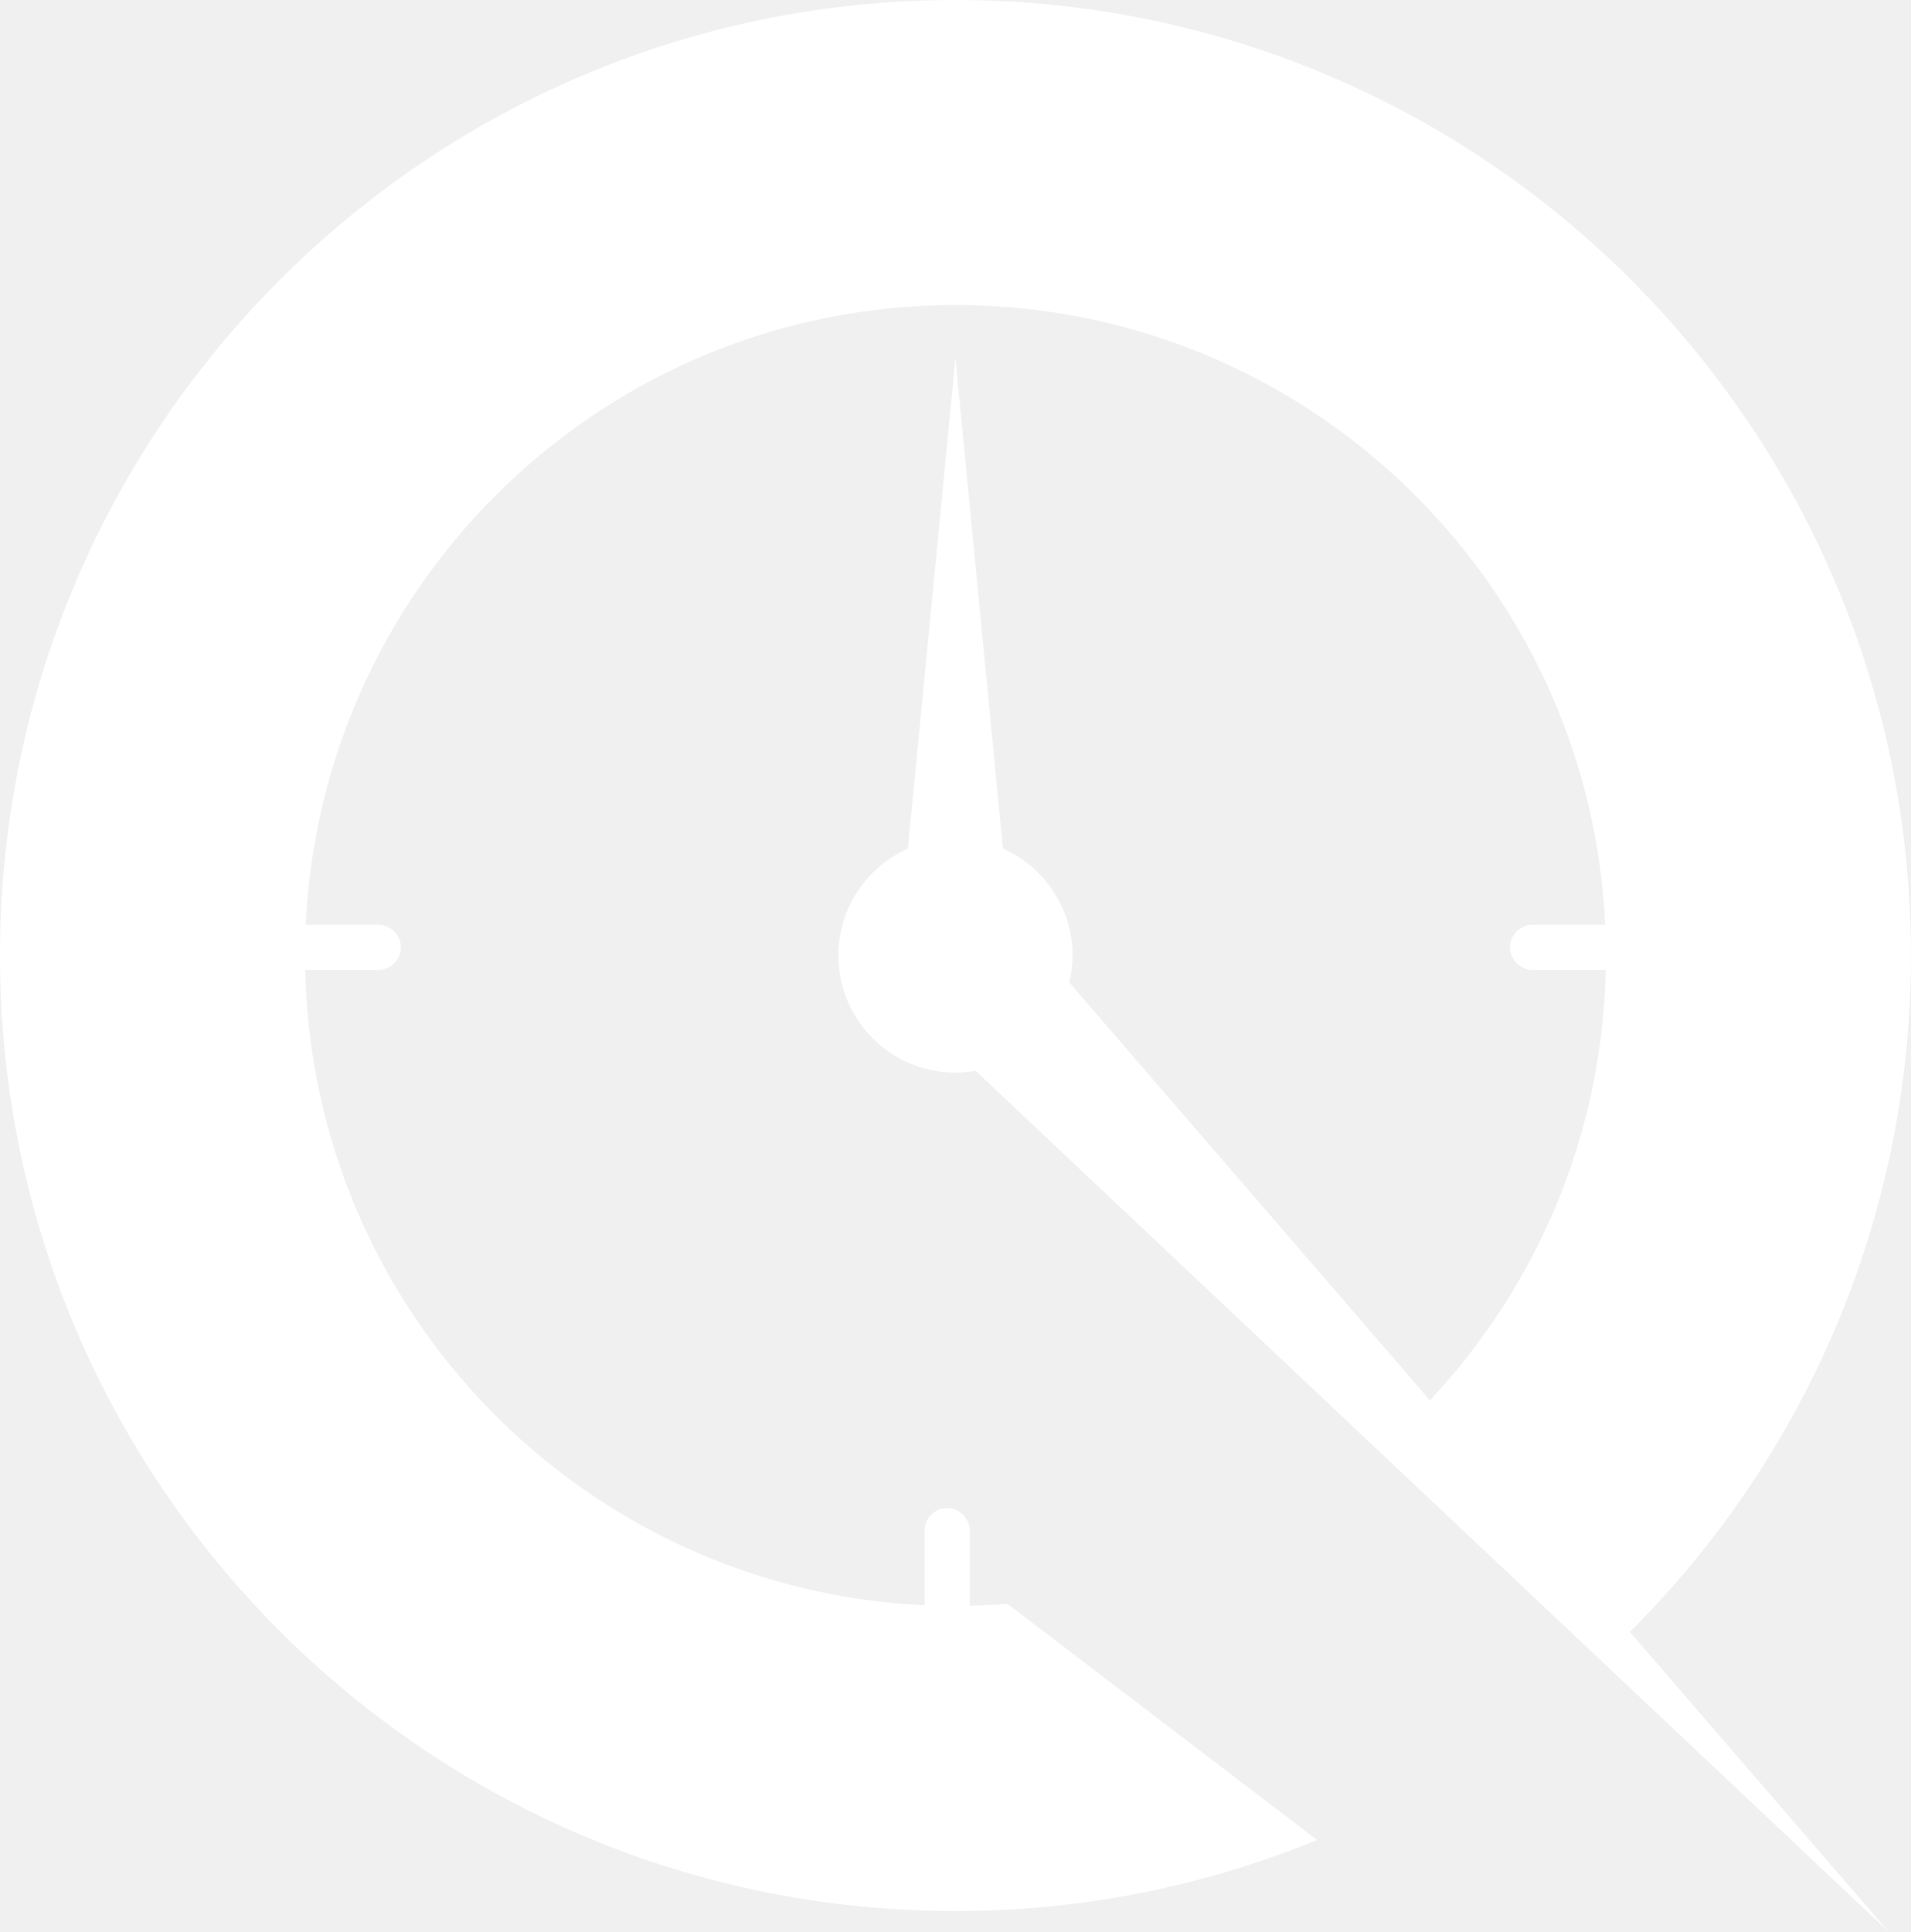
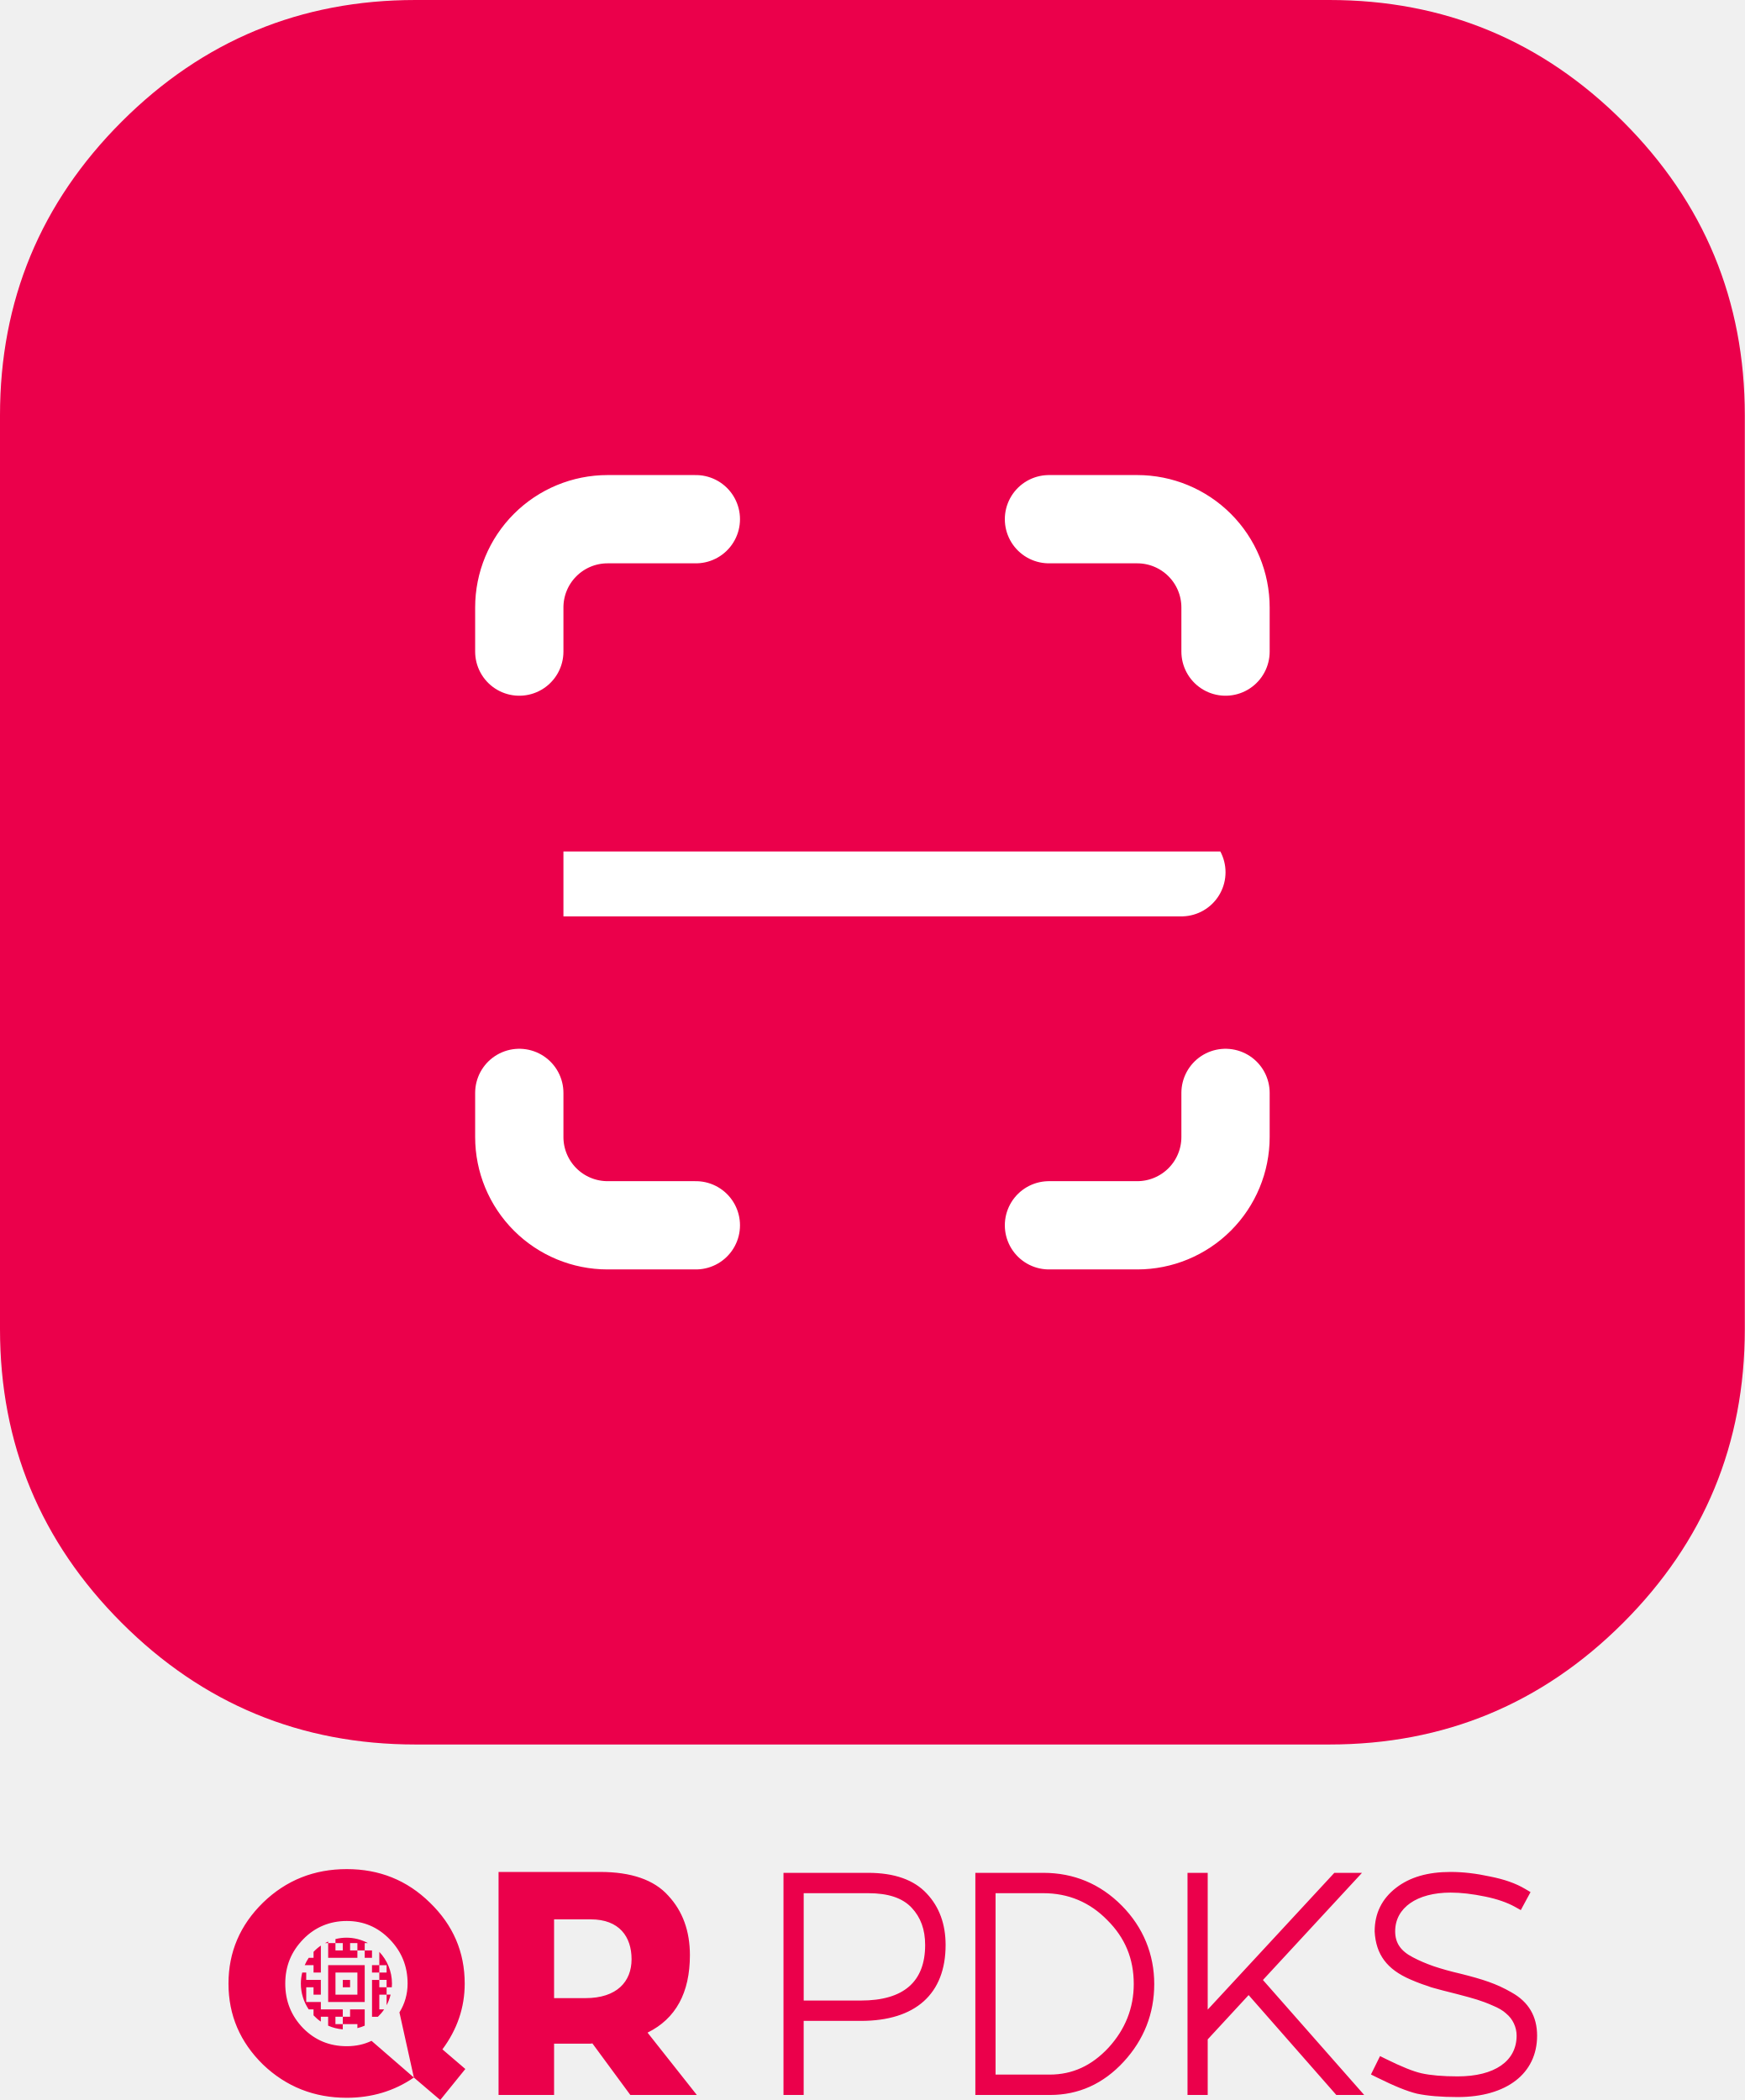
- <svg xmlns="http://www.w3.org/2000/svg" width="1006.59px" height="1017.64px" viewBox="0 0 1006.59 1017.64" version="1.1">
-   <path d="M528.3 446.96L503.29 188.8L478.24 446.99C456.68 456.6 441.63 478.18 441.63 503.3C441.63 537.36 469.24 564.97 503.3 564.97C506.92 564.97 510.45 564.6 513.89 564L994.99 1017.64L858.55 859.59C949.94 768.48 1006.59 642.55 1006.59 503.31C1006.59 225.33 781.26 0 503.3 0C225.34 0 0 225.33 0 503.3C0 781.27 225.33 1006.6 503.3 1006.6C570.74 1006.6 635.03 993.24 693.8 969.18L530.67 844.77C524.09 845.29 517.45 845.61 510.78 845.78L510.78 806.24C510.78 799.69 505.45 794.36 498.91 794.36C492.37 794.36 487.04 799.69 487.04 806.24L487.04 845.56C307.85 837.19 164.65 691.18 160.75 510.86L199.29 510.86C205.84 510.86 211.16 505.53 211.16 498.98C211.16 492.43 205.83 487.11 199.29 487.11L161.05 487.11C169.51 305.39 319.5 160.65 503.31 160.65C687.12 160.65 837.11 305.39 845.57 487.11L807.32 487.11C800.77 487.11 795.45 492.44 795.45 498.98C795.45 505.52 800.77 510.86 807.32 510.86L845.86 510.86C843.96 598.52 809.11 678.02 753.24 737.58L563.27 517.51C564.35 512.94 564.98 508.2 564.98 503.31C564.98 478.16 549.91 456.57 528.32 446.97L528.3 446.96Z" id="Şekil" fill="#FFFFFF" stroke="none" />
+ <svg xmlns="http://www.w3.org/2000/svg" xmlns:xlink="http://www.w3.org/1999/xlink" width="84px" height="101.118px" viewBox="0 0 84 101.118" version="1.1">
+   <defs>
+     <path d="M84 0L84 0L84 84L0 84L0 0L84 0Z" id="path_1" />
+     <clipPath id="clip_1">
+       <use xlink:href="#path_1" clip-rule="evenodd" fill-rule="evenodd" />
+     </clipPath>
+   </defs>
+   <g id="Grup">
+     <g id="Group 4">
+       <path d="M84 0L84 0L84 84L0 84L0 0L84 0Z" id="Group-4" fill="none" stroke="none" />
+       <path d="M0 40L0 20C0 14.477 1.953 9.763 5.858 5.858C9.763 1.953 14.477 0 20 0L64 0C69.523 0 74.237 1.953 78.142 5.858C82.047 9.763 84 14.477 84 20L84 64C84 69.523 82.047 74.237 78.142 78.142C74.237 82.047 69.523 84 64 84L20 84C14.477 84 9.763 82.047 5.858 78.142C1.953 74.237 0 69.523 0 64L0 40Z" id="Çizgi" fill="#EB004B" fill-rule="evenodd" stroke="none" clip-path="url(#clip_1)" />
+       <path d="M25 31.375L25 29.25C25 28.123 25.448 27.042 26.245 26.245C27.042 25.448 28.123 25 29.25 25L33.5 25" id="Şekil" fill="#EB004B" stroke="none" clip-path="url(#clip_1)" />
+       <path d="M25 31.375L25 29.25C25 28.123 25.448 27.042 26.245 26.245C27.042 25.448 28.123 25 29.25 25L33.5 25" id="Şekil" fill="none" stroke="#FFFFFF" stroke-width="4.25" stroke-linecap="round" stroke-linejoin="round" clip-path="url(#clip_1)" />
+       <path d="M25 52.625L25 54.75C25 55.877 25.448 56.958 26.245 57.755C27.042 58.552 28.123 59 29.25 59L33.5 59" id="Şekil" fill="#EB004B" stroke="none" clip-path="url(#clip_1)" />
+       <path d="M25 52.625L25 54.75C25 55.877 25.448 56.958 26.245 57.755C27.042 58.552 28.123 59 29.25 59L33.5 59" id="Şekil" fill="none" stroke="#FFFFFF" stroke-width="4.25" stroke-linecap="round" stroke-linejoin="round" clip-path="url(#clip_1)" />
+       <path d="M50.5 25L54.75 25C55.877 25 56.958 25.448 57.755 26.245C58.552 27.042 59 28.123 59 29.25L59 31.375" id="Şekil" fill="#EB004B" stroke="none" clip-path="url(#clip_1)" />
+       <path d="M50.5 25L54.75 25C55.877 25 56.958 25.448 57.755 26.245C58.552 27.042 59 28.123 59 29.25L59 31.375" id="Şekil" fill="none" stroke="#FFFFFF" stroke-width="4.25" stroke-linecap="round" stroke-linejoin="round" clip-path="url(#clip_1)" />
+       <path d="M50.5 59L54.75 59C55.877 59 56.958 58.552 57.755 57.755C58.552 56.958 59 55.877 59 54.75L59 52.625" id="Şekil" fill="#EB004B" stroke="none" clip-path="url(#clip_1)" />
+       <path d="M50.5 59L54.75 59C55.877 59 56.958 58.552 57.755 57.755C58.552 56.958 59 55.877 59 54.75L59 52.625" id="Şekil" fill="none" stroke="#FFFFFF" stroke-width="4.25" stroke-linecap="round" stroke-linejoin="round" clip-path="url(#clip_1)" />
+       <path d="M27.125 42L56.875 42L27.125 42L27.125 42Z" id="Şekil" fill="#EB004B" stroke="none" clip-path="url(#clip_1)" />
+       <g id="Grup" transform="translate(27.125 41)" clip-path="url(#clip_1)">
+         <path d="M0 1L29.75 1" id="Çizgi" fill="none" fill-rule="evenodd" stroke="#FFFFFF" stroke-width="4.25" stroke-linecap="round" stroke-linejoin="round" />
+       </g>
+     </g>
+     <path d="M22.402 99.625L21.194 101.118L19.925 100.036C18.974 100.691 17.886 101.011 16.694 101.011C15.123 101.011 13.778 100.478 12.662 99.412C11.559 98.33 11 97.036 11 95.513C11 93.99 11.559 92.696 12.662 91.614C13.779 90.533 15.124 90 16.694 90C18.264 90 19.593 90.533 20.696 91.614C21.813 92.696 22.372 93.99 22.372 95.513C22.372 96.67 22.009 97.722 21.299 98.68L22.402 99.625L22.402 99.625L22.402 99.625ZM17.886 98.269L19.925 100.036L19.23 96.899C19.487 96.488 19.623 96.016 19.623 95.513C19.623 94.675 19.336 93.975 18.762 93.381C18.188 92.787 17.494 92.498 16.693 92.498C15.892 92.498 15.168 92.787 14.594 93.381C14.019 93.975 13.733 94.675 13.733 95.513C13.733 96.351 14.019 97.066 14.594 97.66C15.167 98.239 15.862 98.528 16.693 98.528C17.146 98.528 17.539 98.437 17.886 98.269L17.886 98.269ZM30.345 100.874L28.518 98.391C28.473 98.406 28.397 98.406 28.291 98.406L26.675 98.406L26.675 100.874L24.002 100.874L24.002 90.137L28.895 90.137C30.39 90.137 31.493 90.518 32.172 91.279C32.867 92.025 33.214 92.985 33.214 94.142C33.214 95.954 32.534 97.204 31.175 97.874L33.546 100.874L30.345 100.874L30.345 100.874L30.345 100.874ZM26.675 92.421L26.675 96.213L28.185 96.213C29.695 96.213 30.405 95.421 30.405 94.34C30.405 93.258 29.816 92.42 28.442 92.42L26.675 92.42L26.675 92.421L26.675 92.421ZM41.798 90.18L37.719 90.18L37.719 100.876L38.691 100.876L38.691 97.309L41.444 97.309C44.075 97.309 45.524 96.01 45.524 93.652C45.524 92.649 45.218 91.817 44.619 91.18C44.007 90.516 43.058 90.18 41.798 90.18L41.798 90.18ZM41.445 96.329L38.692 96.329L38.692 91.16L41.799 91.16C42.764 91.16 43.448 91.389 43.89 91.86C44.326 92.326 44.539 92.912 44.539 93.652C44.539 95.428 43.498 96.329 41.446 96.329L41.445 96.329L41.445 96.329ZM50.229 90.18L46.956 90.18L46.956 100.876L50.555 100.876C51.928 100.876 53.119 100.337 54.097 99.275C55.073 98.215 55.568 96.957 55.568 95.534C55.568 94.112 55.042 92.803 54.004 91.757C52.966 90.71 51.696 90.18 50.229 90.18L50.229 90.18ZM47.929 91.16L50.229 91.16C51.432 91.16 52.465 91.594 53.304 92.452C54.164 93.306 54.582 94.314 54.582 95.534C54.582 96.687 54.172 97.718 53.367 98.598C52.554 99.471 51.625 99.895 50.527 99.895L47.929 99.895L47.929 91.16L47.929 91.16L47.929 91.16ZM65.57 90.18L64.239 90.18L58.142 96.766L58.142 90.18L57.17 90.18L57.17 100.876L58.142 100.876L58.142 98.199L60.112 96.066L64.333 100.875L65.675 100.875L60.801 95.339L65.571 90.179L65.57 90.18L65.57 90.18ZM72.777 95.941C72.035 95.513 71.394 95.309 70.317 95.038C69.838 94.927 69.401 94.805 69.02 94.677C68.65 94.547 68.325 94.408 68.028 94.251C67.433 93.946 67.167 93.558 67.167 92.995C67.167 91.862 68.215 91.131 69.836 91.131C70.334 91.131 70.883 91.194 71.513 91.325C72.074 91.44 72.566 91.611 72.936 91.818L73.215 91.974L73.684 91.107L73.419 90.951C72.972 90.686 72.421 90.492 71.742 90.358C71.063 90.21 70.44 90.137 69.835 90.137C68.734 90.137 67.875 90.387 67.209 90.902C66.526 91.43 66.18 92.135 66.18 92.995L66.18 93.013C66.243 94.117 66.772 94.826 67.897 95.313C68.265 95.476 68.61 95.593 68.915 95.695L68.929 95.699C69.229 95.785 69.618 95.887 70.081 96.001L70.252 96.046C70.939 96.227 71.318 96.328 71.867 96.572C72.142 96.685 72.353 96.81 72.495 96.94L72.51 96.955C72.826 97.21 73.014 97.607 73.014 98.018C73.014 99.248 71.954 99.981 70.176 99.981C69.465 99.981 68.863 99.929 68.434 99.832C68.034 99.741 67.473 99.515 66.721 99.143L66.439 99.004L66.001 99.889L66.287 100.031C67.145 100.455 67.737 100.696 68.214 100.812C68.722 100.921 69.382 100.976 70.175 100.976C72.534 100.976 74 99.843 74 98.018C74 97.091 73.588 96.392 72.777 95.942L72.777 95.941L72.777 95.941ZM17.909 94.271L17.909 93.917L17.558 93.917L17.558 94.271L17.909 94.271L17.909 94.271ZM16.15 97.109L16.502 97.109L16.502 96.755L15.447 96.755L15.447 96.4L14.743 96.4L14.743 95.691L15.094 95.691L15.094 96.045L15.446 96.045L15.446 95.335L14.742 95.335L14.742 94.981L14.55 94.981C14.508 95.151 14.484 95.329 14.484 95.513C14.484 95.973 14.624 96.4 14.862 96.755L15.094 96.755L15.094 97.041C15.201 97.154 15.318 97.256 15.446 97.343L15.446 97.109L15.797 97.109L15.797 97.538C16.015 97.635 16.252 97.696 16.501 97.716L16.501 97.464L16.149 97.464L16.149 97.11L16.15 97.109L16.15 97.109ZM17.558 97.109L17.558 96.755L16.854 96.755L16.854 97.109L16.503 97.109L16.503 97.463L17.206 97.463L17.206 97.657C17.328 97.627 17.446 97.588 17.558 97.538L17.558 97.108L17.558 97.109L17.558 97.109ZM14.744 94.626L15.095 94.626L15.095 94.98L15.447 94.98L15.447 93.682C15.319 93.77 15.202 93.871 15.095 93.984L15.095 94.271L14.863 94.271C14.788 94.382 14.724 94.501 14.669 94.625L14.743 94.625L14.744 94.626L14.744 94.626ZM18.494 96.755L18.261 96.755L18.261 96.045L18.613 96.045L18.613 95.691L18.261 95.691L18.261 95.336L17.91 95.336L17.91 97.11L18.194 97.11C18.306 97.002 18.407 96.885 18.494 96.755L18.494 96.755L18.494 96.755ZM18.613 96.554C18.697 96.395 18.761 96.224 18.805 96.044L18.613 96.044L18.613 96.554L18.613 96.554ZM17.909 94.626L17.909 94.98L18.261 94.98L18.261 94.626L17.909 94.626L17.909 94.626ZM18.613 95.691L18.863 95.691C18.867 95.632 18.871 95.573 18.871 95.513C18.871 94.92 18.638 94.382 18.261 93.985L18.261 94.627L18.612 94.627L18.612 94.981L18.261 94.981L18.261 95.335L18.612 95.335L18.612 95.69L18.613 95.691L18.613 95.691ZM16.503 95.691L16.854 95.691L16.854 95.336L16.503 95.336L16.503 95.691L16.503 95.691ZM16.854 94.626L15.799 94.626L15.799 96.4L17.558 96.4L17.558 94.626L16.854 94.626L16.854 94.626ZM17.206 95.335L17.206 96.045L16.151 96.045L16.151 94.981L17.206 94.981L17.206 95.335L17.206 95.335ZM15.646 93.562L15.799 93.562L15.799 93.488C15.747 93.511 15.695 93.535 15.646 93.562L15.646 93.562ZM15.799 94.271L17.206 94.271L17.206 93.917L16.855 93.917L16.855 93.562L17.206 93.562L17.206 93.917L17.558 93.917L17.558 93.562L17.711 93.562C17.403 93.397 17.051 93.302 16.678 93.302C16.495 93.302 16.319 93.327 16.15 93.369L16.15 93.562L16.502 93.562L16.502 93.917L16.15 93.917L16.15 93.562L15.799 93.562L15.799 94.272L15.799 94.271L15.799 94.271Z" id="Şekil" fill="#EB004B" fill-rule="evenodd" stroke="none" />
+   </g>
</svg>
